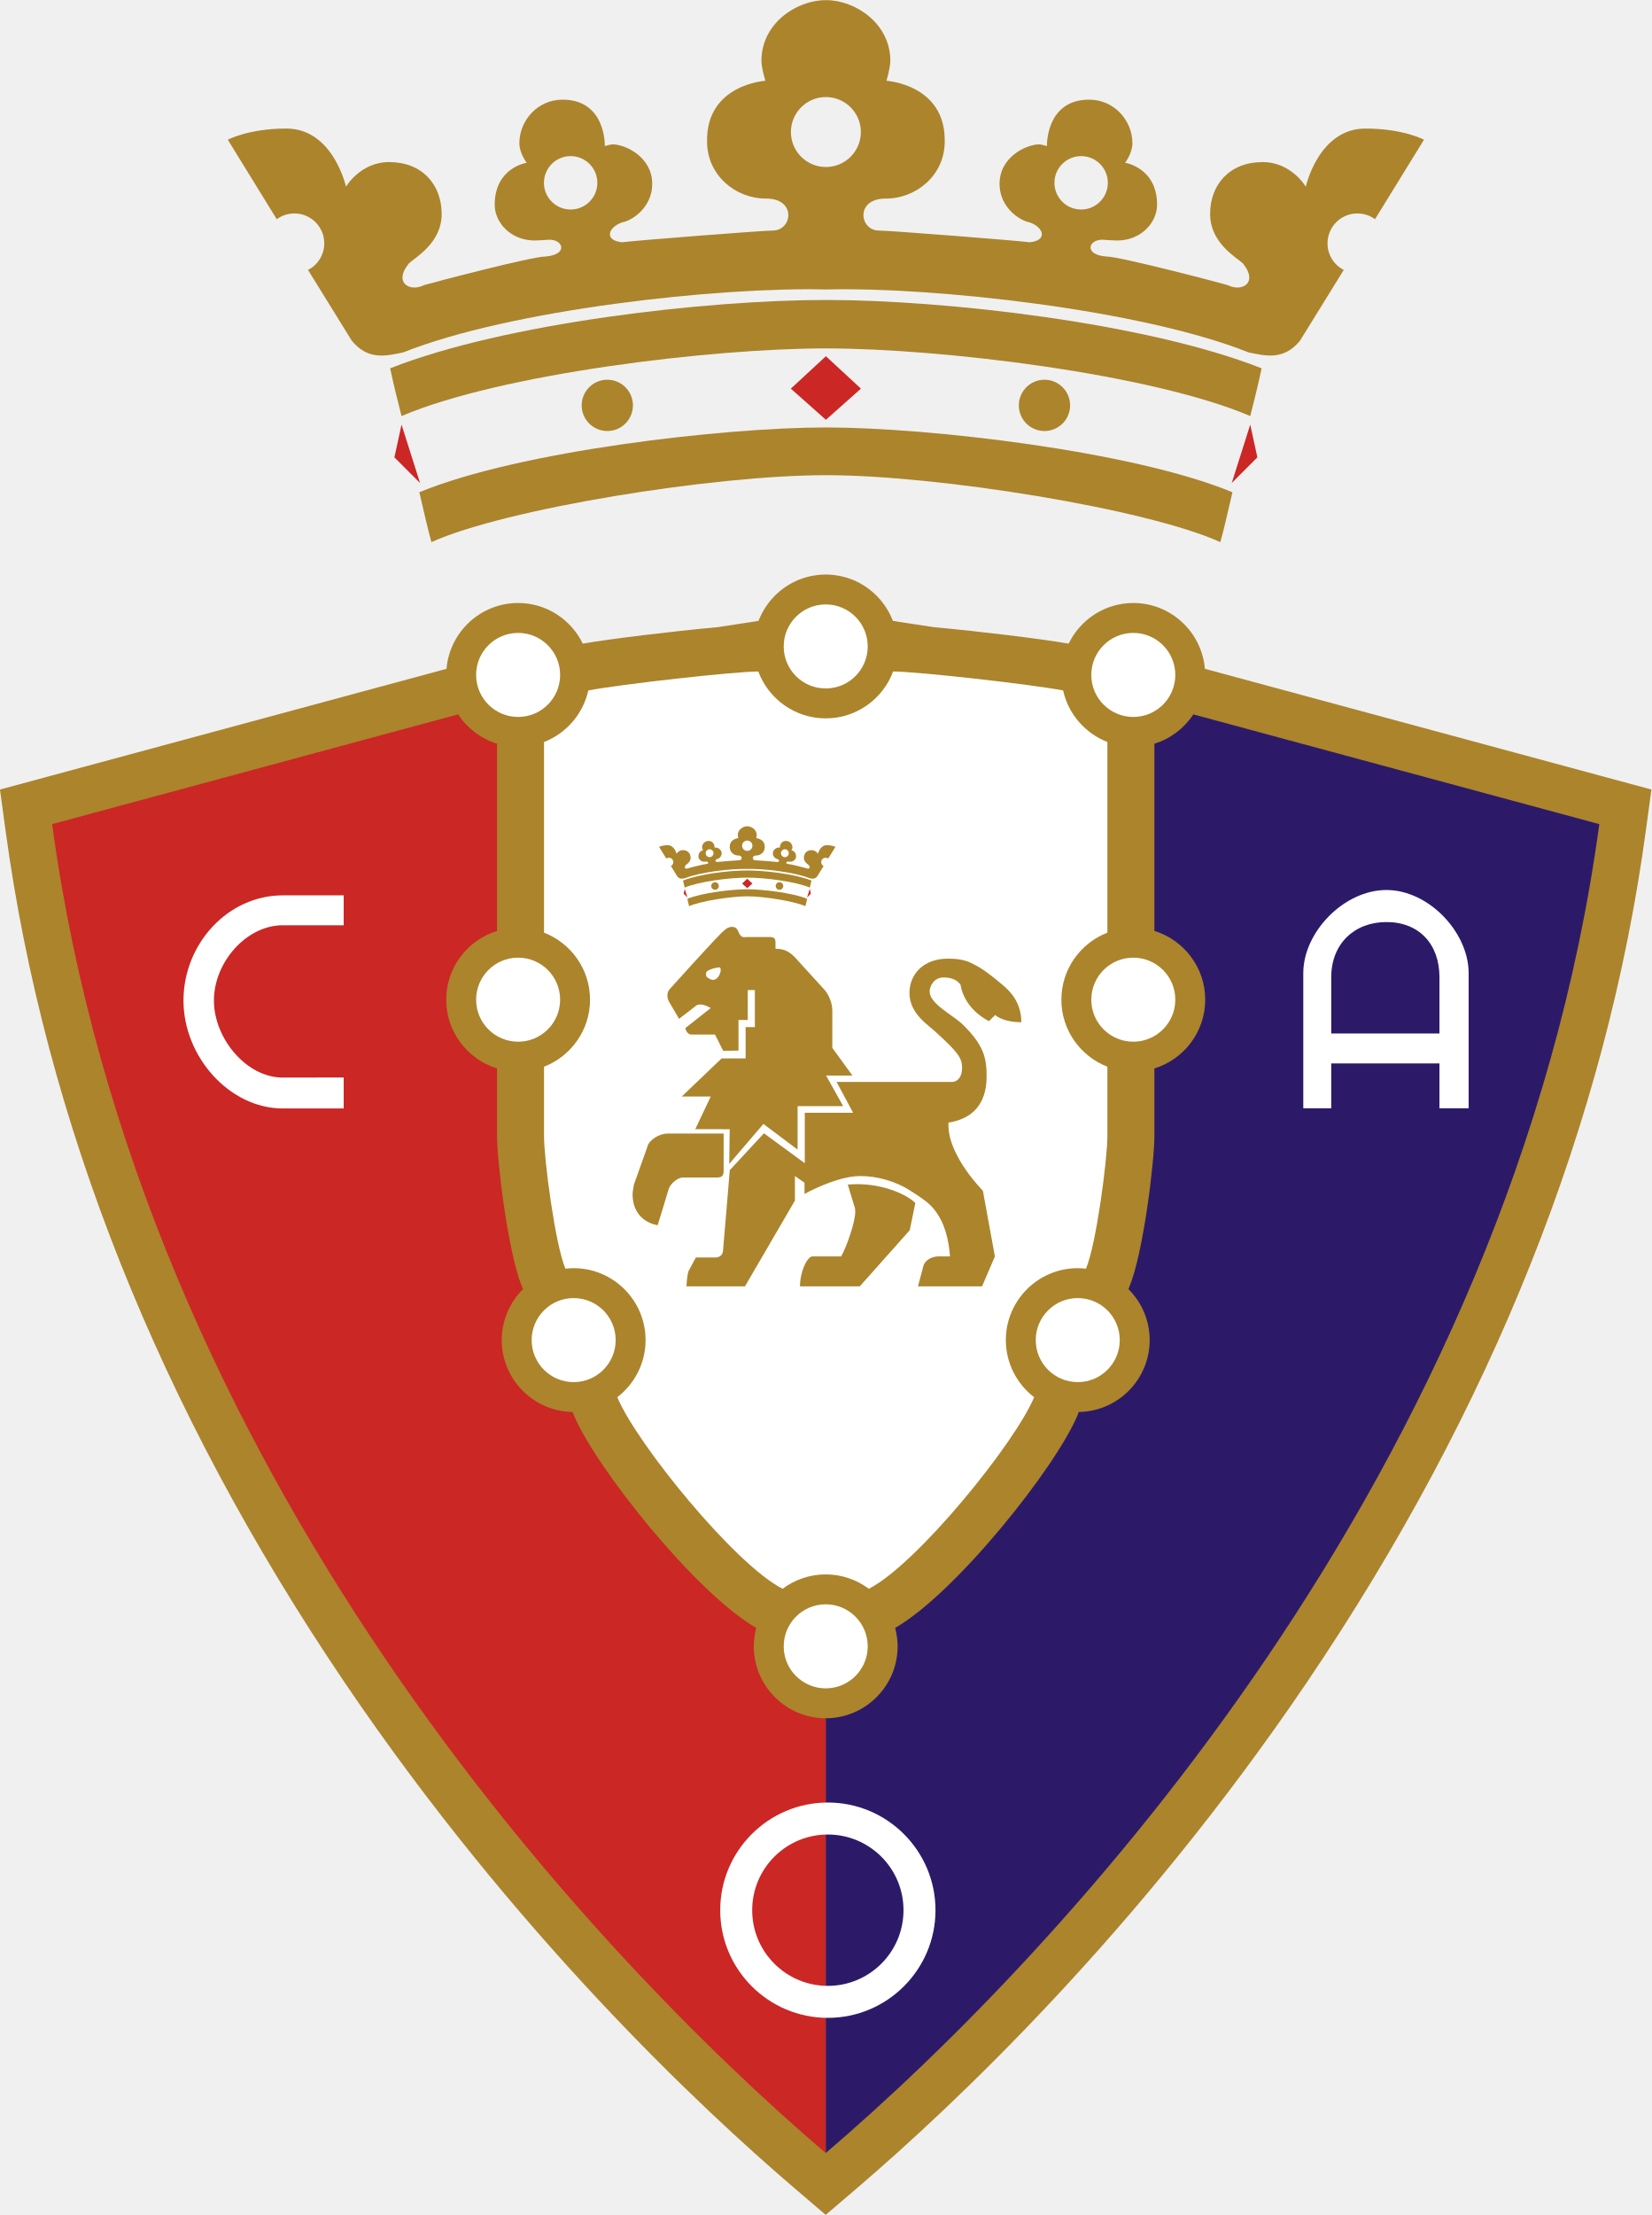
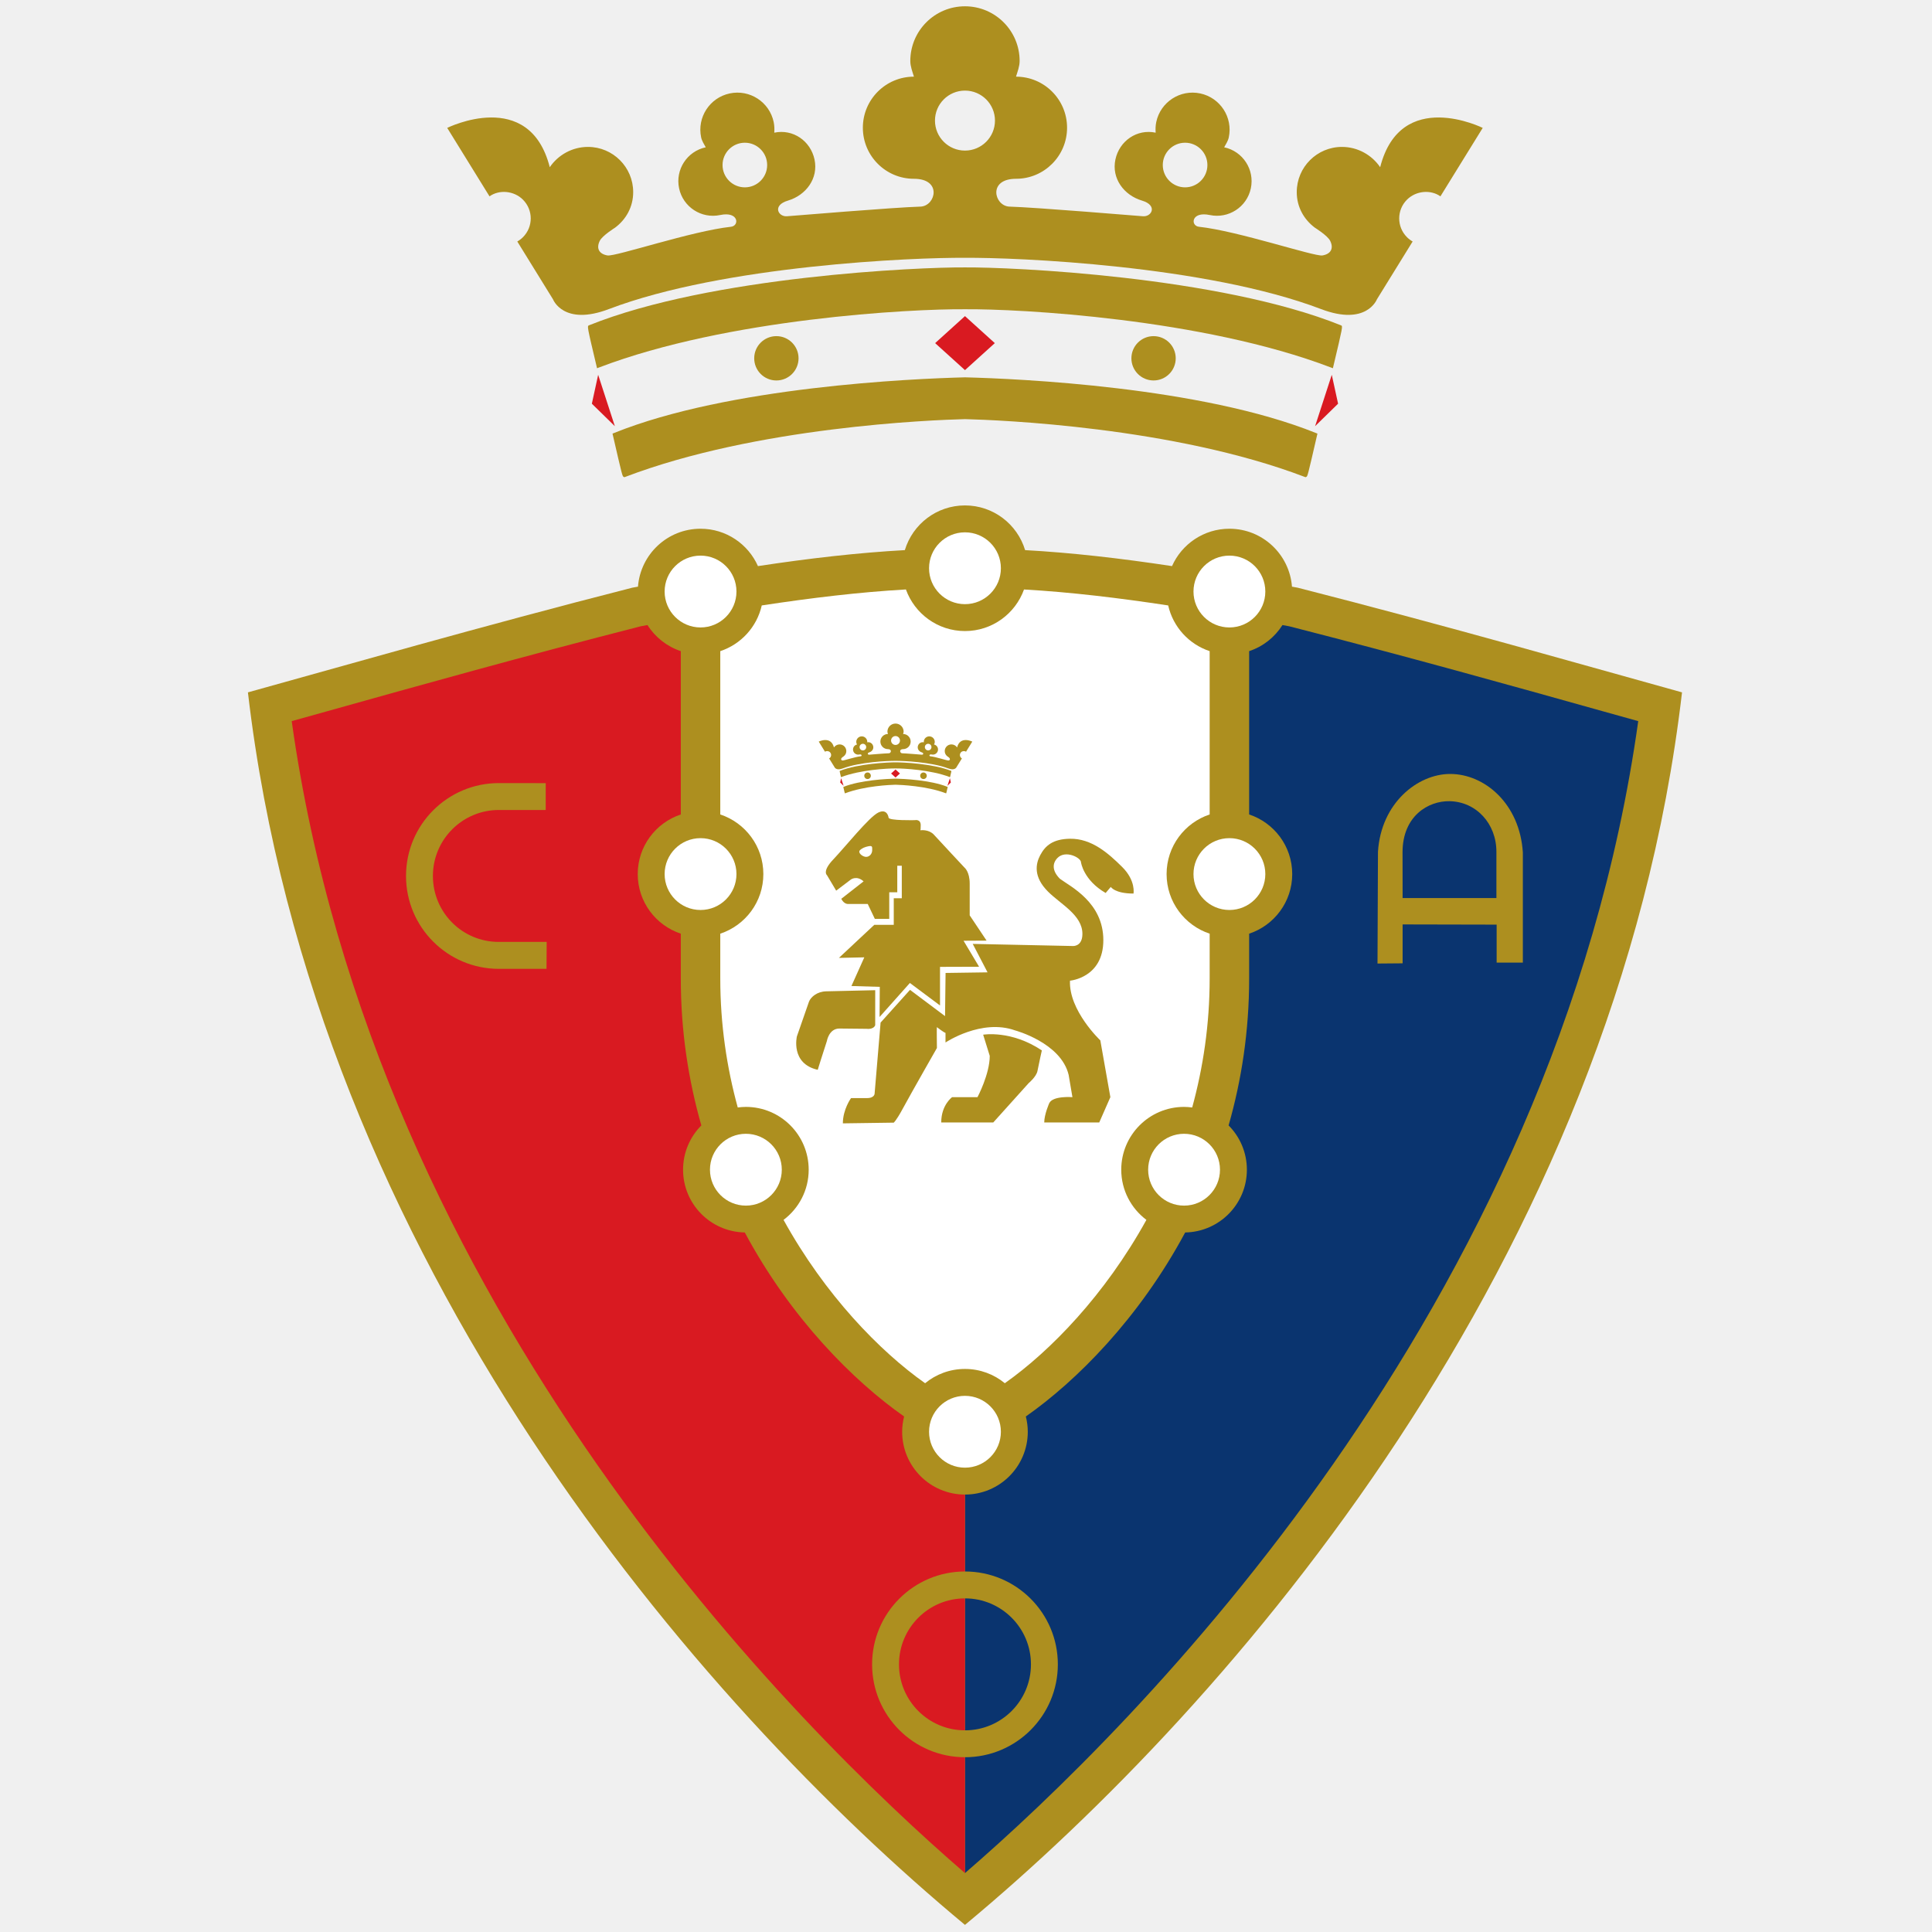
- <svg xmlns="http://www.w3.org/2000/svg" xml:space="preserve" width="2144" height="2875" style="shape-rendering:geometricPrecision;text-rendering:geometricPrecision;image-rendering:optimizeQuality;fill-rule:evenodd;clip-rule:evenodd" viewBox="0 0 2174.34 2915.31">
-   <defs data-source="https://football-logos.cc">
-     <style>.fil0{fill:#ab842c}.fil1{fill:#cb2725}.fil3{fill:#fff}</style>
-   </defs>
-   <g id="Ebene_x0020_1" data-source="https://football-logos.cc">
-     <path d="M833.352 533.418c0 18.64-15.108 33.747-33.747 33.747-18.64 0-33.748-15.107-33.748-33.747s15.108-33.747 33.748-33.747 33.747 15.108 33.747 33.747" class="fil0" />
-     <path d="m528.678 558.729-9.376 43.124 33.747 33.747z" class="fil1" />
-     <path d="M1797.7 169.041c-61.575 0-78.45 76.575-78.45 76.575s-18.748-32.454-56.83-32.454c-43.476 0-69.116 29.642-69.116 68.35s35.467 57.399 43.329 65.26c20.449 25.19-1.284 38.06-20.5 28.213-13.13-3.752-141.564-37.5-159.375-37.5-30.112-2.285-23.727-22.147-5.68-22.147 8.261.443 14.854 1.059 19.514 1.059 32.105 0 52.856-23.906 52.856-47.017 0-49.075-42.117-55.302-42.117-55.302s9.649-12.516 9.649-25.645c0-29.77-23.676-57.422-56.952-57.422-57.422 0-55.546 61.052-55.546 61.052s-7.787-2.224-10.355-2.224c-15.887 0-52.07 15.94-52.07 52.086 0 30.878 26.317 48.201 39.455 50.566 18.282 6.094 24.846 23.906 0 26.247-11.247-1.875-184.703-15.437-198.236-15.437-25.815 0-31.675-42.45 9.225-42.103 39.723 0 77.35-30.582 77.35-75.111 1.274-75.23-76.762-79.918-76.762-79.918s5.153-16.64 5.153-26.486c0-48.513-45.465-79.683-84.836-79.683-39.375 0-84.844 31.17-84.844 79.683 0 9.845 5.158 26.486 5.158 26.486s-78.04 4.689-76.767 79.918c0 44.529 37.627 75.11 77.35 75.11 40.898-.346 35.04 42.104 9.23 42.104-13.538 0-186.994 13.562-198.242 15.437-24.84-2.341-18.281-20.153 0-26.247 13.143-2.365 39.461-19.688 39.461-50.566 0-36.146-36.183-52.086-52.081-52.086-2.562 0-10.349 2.224-10.349 2.224s1.876-61.052-55.546-61.052c-33.278 0-56.947 27.653-56.947 57.422 0 13.129 9.648 25.645 9.648 25.645s-42.121 6.227-42.121 55.302c0 23.111 20.754 47.017 52.86 47.017 4.656 0 11.249-.616 19.51-1.059 18.051 0 24.432 19.862-5.68 22.147-17.812 0-146.246 33.748-159.37 37.5-19.222 9.847-40.955-3.023-20.5-28.212 7.861-7.862 43.325-26.554 43.325-65.261 0-38.708-25.636-68.35-69.117-68.35-38.082 0-56.83 32.454-56.83 32.454s-16.875-76.575-78.45-76.575c-49.983 0-77.166 14.7-77.166 14.7s30.083 48.86 64.46 104.635c6.509-4.762 14.507-7.603 23.188-7.603 21.747 0 39.374 17.629 39.374 39.376 0 15.259-8.698 28.467-21.394 34.997 29.52 47.86 54.526 88.335 57.733 93.333 22.146 26.723 46.34 19.275 67.254 15.333 142.023-56.716 416.231-86.481 556.853-82.964 140.617-3.517 414.822 26.248 556.85 82.964 20.91 3.942 45.101 11.39 67.248-15.333 3.208-4.998 28.214-45.474 57.733-93.333-12.696-6.53-21.39-19.738-21.39-34.997 0-21.747 17.624-39.376 39.371-39.376 8.68 0 16.678 2.84 23.186 7.603a360351 360351 0 0 0 64.466-104.636s-27.192-14.699-77.17-14.699M751.32 275.615c-19.414 0-35.153-15.742-35.153-35.152 0-19.416 15.739-35.158 35.153-35.158 19.416 0 35.158 15.742 35.158 35.158 0 19.41-15.742 35.152-35.158 35.152m336.084-55.95c-25.438 0-46.057-20.619-46.057-46.052 0-25.439 20.619-46.053 46.057-46.053 25.43 0 46.048 20.614 46.048 46.053 0 25.433-20.618 46.052-46.048 46.052m300.922 20.798c0-19.416 15.738-35.158 35.152-35.158 19.416 0 35.158 15.742 35.158 35.158 0 19.41-15.742 35.152-35.158 35.152-19.414 0-35.152-15.742-35.152-35.152" class="fil0" />
-     <path d="M1087.41 394.672c156.549 0 422.236 30.113 573.725 89.994-5.629 26.253-9.55 40.98-15.005 62.81-129.369-55.305-406.855-89.057-558.72-89.057-151.868 0-429.359 33.752-558.729 89.058-5.454-21.831-9.376-36.558-14.999-62.811 151.483-59.881 417.171-89.994 573.728-89.994m0 167.805c134.053 0 404.04 30.94 535.285 85.31-4.293 17.68-11.253 49.688-15.935 65.623-97.495-44.059-372.174-88.117-519.35-88.117-147.186 0-421.86 44.058-519.353 88.117-4.688-15.935-11.647-47.942-15.94-65.623 131.246-54.37 401.236-85.31 535.293-85.31" class="fil0" />
-     <path d="M1341.45 533.418c0 18.64 15.113 33.747 33.752 33.747 18.638 0 33.746-15.107 33.746-33.747s-15.108-33.747-33.746-33.747c-18.64 0-33.752 15.108-33.752 33.747" class="fil0" />
-     <path d="m1646.13 558.729 9.37 43.124-33.74 33.747zm-558.72-89.998 46.16 42.657-46.16 41.012-46.18-41.012z" class="fil1" />
-     <path d="M1586.42 880.213c-4.1-48.455-44.782-86.65-94.272-86.65-37.448 0-69.784 21.901-85.136 53.515-34.373-6.127-118.747-16.345-177.505-21.696l-53.938-8.248c-.283-.78-.546-1.575-.856-2.341-.579-1.406-1.25-2.76-1.895-4.13-.537-1.142-1.062-2.29-1.646-3.408-.686-1.33-1.43-2.624-2.182-3.917a87 87 0 0 0-1.994-3.282 92 92 0 0 0-2.416-3.649c-.786-1.114-1.613-2.187-2.441-3.268-.84-1.086-1.655-2.19-2.534-3.24a95 95 0 0 0-5.121-5.628c-.813-.823-1.688-1.59-2.53-2.379-1.18-1.115-2.365-2.22-3.592-3.268-.945-.8-1.918-1.557-2.882-2.324a96 96 0 0 0-3.81-2.844 85 85 0 0 0-2.956-2.021 90 90 0 0 0-4.467-2.719c-.898-.517-1.773-1.057-2.68-1.542a94 94 0 0 0-7.379-3.56c-.508-.215-1.033-.38-1.536-.588a95 95 0 0 0-6.447-2.364c-.937-.302-1.886-.556-2.836-.832a96 96 0 0 0-5.563-1.43 75 75 0 0 0-3.07-.635 94 94 0 0 0-5.938-.912c-.923-.113-1.835-.254-2.766-.338-2.924-.278-5.873-.452-8.868-.452-2.99 0-5.944.174-8.868.452-.926.084-1.843.225-2.76.338-2.003.249-3.983.54-5.943.912-1.03.188-2.05.405-3.066.635-1.881.418-3.73.903-5.568 1.43-.945.276-1.9.53-2.83.832a93 93 0 0 0-6.46 2.369c-.504.202-1.026.368-1.524.578a96 96 0 0 0-7.383 3.565c-.907.48-1.778 1.02-2.661 1.532a95 95 0 0 0-4.491 2.733 88 88 0 0 0-2.938 2.008 88 88 0 0 0-3.837 2.873c-.96.752-1.924 1.5-2.85 2.29-1.26 1.071-2.46 2.191-3.658 3.324-.823.78-1.68 1.519-2.473 2.323a97 97 0 0 0-5.145 5.657c-.86 1.02-1.645 2.097-2.463 3.159-.857 1.11-1.707 2.215-2.517 3.363a90 90 0 0 0-2.37 3.577 95 95 0 0 0-2.054 3.373 96 96 0 0 0-2.135 3.835c-.606 1.162-1.152 2.353-1.706 3.542-.626 1.33-1.275 2.643-1.839 4.001-.315.78-.569 1.584-.87 2.37l-53.938 8.248c-58.758 5.356-143.123 15.569-177.501 21.696-15.352-31.613-47.694-53.515-85.137-53.515-49.49 0-90.172 38.195-94.272 86.645l-587.91 158.89 7.307 53.863c52.015 383.49 202.351 761.01 446.828 1122.08 222.956 329.285 467.137 558.574 592.848 665.952l40.175 34.31.01.01 40.184-34.32c125.707-107.378 369.892-336.667 592.848-665.952 244.477-361.071 394.813-738.59 446.828-1122.08l7.308-53.863-587.911-158.885z" class="fil0" />
-     <path d="M1087.17 2833.95c309.174-264.08 902.774-895.749 1018.55-1749.3l-534.504-144.454c-11.995 18.183-30.042 32.036-51.296 38.568v246.456c38.698 11.897 66.916 47.966 66.916 90.516 0 42.545-28.218 78.614-66.916 90.506v89.016c0 33.596-14.571 154.211-32.872 198.25-.08.212-.583 1.43-1.322 3.212 17.272 17.158 27.988 40.908 27.988 67.122 0 51.757-41.764 93.883-93.352 94.612l-1.668 4.392c-28.491 68.298-159.99 233.817-240.086 279.855a94 94 0 0 1 2.07 10.04c.154.968.3 1.928.427 2.905.141 1.19.273 2.38.371 3.583.222 2.549.376 5.116.376 7.716 0 52.209-42.47 94.683-94.681 94.683z" style="fill:#2c1a69" />
-     <path d="M1087.17 2261.63c-52.207 0-94.681-42.474-94.681-94.683 0-2.6.154-5.167.376-7.716.098-1.203.23-2.393.376-3.583a87 87 0 0 1 .422-2.905 94 94 0 0 1 2.07-10.04c-80.1-46.038-211.6-211.557-240.081-279.855l-1.673-4.392c-51.587-.729-93.352-42.855-93.352-94.612 0-26.214 10.716-49.964 27.988-67.122-.74-1.782-1.242-3-1.327-3.212-18.296-44.04-32.867-164.654-32.867-198.25v-89.015c-38.698-11.892-66.916-47.962-66.916-90.507 0-42.55 28.218-78.62 66.916-90.516V978.766c-21.25-6.532-39.3-20.384-51.333-38.558L68.62 1084.652c115.776 853.552 709.376 1485.22 1018.55 1749.3z" class="fil1" />
-     <path d="M1030.43 2091.19c15.823-11.881 35.472-18.93 56.735-18.93 21.16 0 40.721 6.978 56.5 18.747l.236.183c62.783-31.838 192.152-190.953 217.68-252.156-22.575-17.407-37.241-44.586-37.241-75.192 0-52.216 42.474-94.69 94.686-94.69 3.683 0 7.289.268 10.867.671 13.726-33.013 28.151-144.289 28.151-174.565v-91.297c-35.388-13.729-60.582-48.05-60.582-88.225s25.194-74.5 60.582-88.23V976.552c-29.247-11.454-51.421-36.78-58.296-67.856-41.497-8.073-192.425-24.973-223.836-24.973-.084.085-.173.25-.257.41l.3-.49c-13.396 36.042-48.14 61.79-88.79 61.79-40.622 0-75.35-25.715-88.762-61.72l.273.42c-.085-.16-.174-.325-.258-.41-31.411 0-182.34 16.9-223.835 24.973-6.876 31.076-29.05 56.402-58.297 67.856v250.952c35.388 13.73 60.582 48.056 60.582 88.231s-25.194 74.496-60.582 88.225v91.297c0 30.277 14.425 141.552 28.15 174.565 3.574-.403 7.19-.672 10.868-.672 52.212 0 94.686 42.475 94.686 94.691 0 30.606-14.666 57.785-37.24 75.192 25.523 61.202 154.891 220.317 217.68 252.156z" class="fil3" />
-     <path d="M946.419 1166.1c0 2.75-2.229 4.98-4.97 4.98a4.974 4.974 0 1 1 0-9.95 4.97 4.97 0 0 1 4.97 4.97" class="fil0" />
-     <path d="m901.509 1169.83-1.382 6.36 4.98 4.98z" class="fil1" />
-     <path d="M1088.57 1112.39c-9.08 0-11.568 11.285-11.568 11.285s-2.759-4.782-8.378-4.782c-6.405 0-10.186 4.369-10.186 10.072 0 5.714 5.229 8.465 6.386 9.62 3.014 3.72-.188 5.615-3.023 4.162-1.933-.555-20.863-5.525-23.487-5.525-4.443-.339-3.498-3.263-.837-3.263 1.213.061 2.191.15 2.873.15 4.735 0 7.796-3.521 7.796-6.931 0-7.231-6.217-8.153-6.217-8.153s1.425-1.843 1.425-3.781c0-4.387-3.483-8.459-8.392-8.459-8.465 0-8.187 9-8.187 9s-1.147-.334-1.524-.334c-2.35 0-7.674 2.356-7.674 7.684 0 4.546 3.874 7.104 5.812 7.453 2.695.898 3.664 3.522 0 3.87-1.66-.278-27.23-2.276-29.224-2.276-3.803 0-4.668-6.26 1.36-6.208 5.858 0 11.402-4.509 11.402-11.073.188-11.087-11.313-11.778-11.313-11.778s.757-2.455.757-3.908c0-7.147-6.7-11.746-12.508-11.746-5.797 0-12.503 4.599-12.503 11.746 0 1.453.762 3.908.762 3.908s-11.507.691-11.319 11.778c0 6.564 5.545 11.073 11.4 11.073 6.032-.051 5.172 6.208 1.362 6.208-1.993 0-27.563 1.998-29.223 2.275-3.663-.347-2.694-2.971 0-3.87 1.942-.348 5.816-2.906 5.816-7.452 0-5.328-5.327-7.684-7.673-7.684-.376 0-1.528.334-1.528.334s.276-9-8.182-9c-4.91 0-8.393 4.072-8.393 8.459 0 1.938 1.414 3.78 1.414 3.78s-6.206.923-6.206 8.154c0 3.41 3.057 6.932 7.792 6.932.686 0 1.66-.09 2.876-.151 2.658 0 3.603 2.924-.84 3.263-2.624 0-21.555 4.97-23.488 5.525-2.836 1.453-6.037-.442-3.024-4.162 1.157-1.155 6.386-3.906 6.386-9.62 0-5.703-3.78-10.072-10.184-10.072-5.62 0-8.38 4.782-8.38 4.782s-2.487-11.285-11.562-11.285c-7.373 0-11.38 2.168-11.38 2.168s4.434 7.203 9.504 15.418a5.801 5.801 0 0 1 9.22 4.693 5.79 5.79 0 0 1-3.154 5.153c4.354 7.058 8.04 13.02 8.515 13.758 3.258 3.942 6.827 2.841 9.907 2.263 20.94-8.366 61.358-12.748 82.085-12.225 20.727-.523 61.151 3.86 82.085 12.225 3.084.578 6.653 1.679 9.916-2.263.471-.737 4.157-6.7 8.512-13.758-1.872-.964-3.16-2.905-3.16-5.153a5.806 5.806 0 0 1 9.226-4.693 39627 39627 0 0 0 9.508-15.418s-4.012-2.168-11.38-2.168m-154.243 15.705a5.181 5.181 0 1 1 0-10.364 5.183 5.183 0 0 1 0 10.364m49.537-8.243a6.79 6.79 0 0 1 0-13.58 6.786 6.786 0 0 1 6.789 6.791 6.79 6.79 0 0 1-6.79 6.79m44.359 3.066a5.187 5.187 0 0 1 5.182-5.187 5.184 5.184 0 0 1 5.182 5.187 5.182 5.182 0 0 1-10.364 0" class="fil0" />
-     <path d="M983.867 1145.65c23.078 0 62.247 4.443 84.577 13.27-.832 3.864-1.41 6.037-2.21 9.257-19.077-8.153-59.975-13.133-82.367-13.133-22.382 0-63.286 4.98-82.358 13.133-.804-3.22-1.382-5.393-2.215-9.257 22.336-8.827 61.5-13.27 84.573-13.27m0 24.74c19.763 0 59.567 4.565 78.907 12.583-.632 2.6-1.655 7.316-2.348 9.672-14.373-6.498-54.863-12.992-76.559-12.992-21.691 0-62.18 6.494-76.556 12.992-.686-2.356-1.711-7.072-2.346-9.672 19.345-8.018 59.144-12.583 78.902-12.583" class="fil0" />
-     <path d="M1021.31 1166.1a4.98 4.98 0 0 0 4.98 4.98 4.975 4.975 0 0 0 4.974-4.98 4.97 4.97 0 0 0-4.974-4.97 4.974 4.974 0 0 0-4.98 4.97" class="fil0" />
-     <path d="m1066.23 1169.83 1.38 6.36-4.98 4.98zm-82.363-13.26 6.808 6.28-6.808 6.05-6.804-6.05z" class="fil1" />
-     <path d="m1122.33 1415.57-26.454-36.408V1331.2c0-18.338-11.045-29.294-11.045-29.294s-30.992-34.025-38.318-42.07c-7.881-7.88-14.473-11.134-25.43-11.134v-7.5c0-5.86-1.348-7.966-7.965-7.966h-30.47c-4.494.626-7.63.626-11.021-8.298-3.39-7.525-12.593-5.827-17.807-.612-8.788 6.798-69.492 74.886-71.482 76.875-4.89 4.89-4.791 12.831 0 19.687.804 1.368 11.727 19.993 11.727 19.993s21.282-16.085 22.726-17.524c6.794-4.345 18.982 3.39 18.982 3.39l-33.394 26.365s1.17 8.554 8.553 8.554h30.465l10.787 21.328 20.153-.235v-40.311h12.188v-39.372h9.371v48.748h-12.183v41.246h-31.64l-52.5 50.154h38.2l-20.317 42.943 45.299.08-.606 45.568 44.999-52.498 44.995 33.747v-57.183h60.004l-22.505-40.311zm-183.731-125.951c-3.673 0-8.915-4.001-8.915-5.29v-3.987c.493-4.218 15.784-7.645 18.042-7.03.371.26 1.17.23 1.17 3.748 0 3.019-3.074 12.559-10.297 12.559" class="fil0" />
-     <path d="M952.763 1491.97h-73.824c-11.605 0-24.765 9.141-26.369 16.877-1.603 4.499-17.93 50.27-17.93 50.27s-1.754 9.494-1.754 12.305c0 37.618 33.042 41.134 33.042 41.134s14.605-47.425 14.766-48.517c3.046-7.03 11.952-14.238 18.28-14.238h45c6.678 0 8.789-2.515 8.789-8.788zm53.077-.35-44.994 48.511s-8.431 102.751-8.788 104.763c0 7.204-4.923 10.194-10.199 10.194h-25.665s-9.085 17.023-9.488 17.578c-2.375 6.24-2.812 20.388-2.812 20.388h76.988l65.74-112.846v-32.342l12.653 8.788v14.764s42.014-23.552 73.475-23.552c21.86 0 46.998 6.823 66.44 19.688 13.007 8.248 23.38 14.943 30.931 24.427 13.839 17.37 18.908 39.113 20.746 61.702h-15.818c-8.44 0-17.576 5.45-19.335 12.653-.747 2.849-7.029 26.717-7.029 26.717h84.37l16.876-39.37-15.823-86.481s-45.347-45.348-45.347-86.13v-3.517c39.196-6.15 50.27-33.042 50.27-60.817 0-25.133-4.128-41.04-30.588-67.494-13.531-13.537-44.467-27.597-44.467-44.472 0-5.45 4.744-18.283 18.282-18.283 8.436 0 17.05 2.111 22.32 9.32 5.625 33.747 37.618 48.16 37.618 48.16l8.082-8.084s9.495 9.494 34.453 9.494c0-27.07-15.992-42.013-25.664-49.922-12.127-10.458-27.14-21.72-35.75-25.59-11.605-7.203-24.888-8.158-35.262-8.158-32.867 0-50.622 21.268-50.622 44.994 0 28.303 26.016 42.889 35.858 52.735 28.302 25.838 33.436 33.22 33.436 46.025 0 11.98-5.84 18.52-13.457 18.52h-151.807l21.794 40.566h-63.629v66.44z" class="fil0" />
-     <path d="M1116.23 1559.11c.475 1.547 8.436 27.776 8.436 27.776s1.406 2.812 1.406 7.735c0 14.586-11.949 47.806-18.63 59.059h-37.617c-7.203 0-16.523 20.567-16.523 39.37h78.75l65.736-73.823s7.274-35.055 7.383-35.858c-11.953-11.954-47.458-27.95-88.941-24.26" class="fil0" />
-     <path d="M737.495 888.249c0 30.545-24.762 55.307-55.311 55.307-30.545 0-55.306-24.762-55.306-55.307 0-30.55 24.76-55.311 55.306-55.311 30.55 0 55.311 24.761 55.311 55.311m0 427.481c0 30.545-24.762 55.307-55.311 55.307-30.545 0-55.306-24.762-55.306-55.307 0-30.55 24.76-55.311 55.306-55.311 30.55 0 55.311 24.761 55.311 55.311m73.123 448.11c0 30.54-24.762 55.302-55.311 55.302-30.545 0-55.307-24.762-55.307-55.302 0-30.554 24.762-55.315 55.307-55.315 30.55 0 55.311 24.76 55.311 55.315m626.222-875.591c0 30.545 24.762 55.307 55.316 55.307 30.545 0 55.306-24.762 55.306-55.307 0-30.55-24.76-55.311-55.306-55.311-30.554 0-55.316 24.761-55.316 55.311m-404.98-37.499c0 30.545 24.762 55.307 55.307 55.307 30.55 0 55.311-24.762 55.311-55.307 0-30.55-24.762-55.311-55.311-55.311-30.545 0-55.307 24.761-55.307 55.311m0 1316.19c0 30.55 24.762 55.311 55.307 55.311 30.55 0 55.311-24.761 55.311-55.311s-24.762-55.315-55.311-55.315c-30.545 0-55.307 24.765-55.307 55.315m404.98-851.21c0 30.545 24.762 55.307 55.316 55.307 30.545 0 55.306-24.762 55.306-55.307 0-30.55-24.76-55.311-55.306-55.311-30.554 0-55.316 24.761-55.316 55.311m-73.13 448.11c0 30.54 24.765 55.302 55.315 55.302 30.545 0 55.307-24.762 55.307-55.302 0-30.554-24.762-55.315-55.307-55.315-30.55 0-55.315 24.76-55.315 55.315m-911.201-345.7v40.78h-80.152c-70.312 0-130.776-68.193-130.776-142.027 0-74.524 58.358-138.505 130.776-138.505h80.152v39.371h-80.152c-47.812 0-90.7 48.511-90.7 99.134 0 49.218 42.183 101.37 90.7 101.37 39.37 0 80.152-.123 80.152-.123m1481.181-137.33v177.877h-38.435v-59.054h-142.489v59.054h-36.799V1280.81c0-54.145 53.67-109.45 109.447-109.45 55.781 0 108.275 55.78 108.275 109.45zm-108.275-67.263c-42.188 0-72.648 28.589-72.648 72.647v74.064h142.49v-74.064c0-43.589-26.718-72.648-69.842-72.648zM1089.98 2372.54c78.145 0 141.731 63.582 141.731 141.732s-63.586 141.722-141.731 141.722c-78.15 0-141.727-63.572-141.727-141.722s63.577-141.732 141.727-141.732m0 42.122c-55.01 0-99.605 44.595-99.605 99.61 0 55.005 44.594 99.605 99.605 99.605 55.01 0 99.61-44.6 99.61-99.605 0-55.015-44.6-99.61-99.61-99.61" class="fil3" />
-   </g>
+ <svg xmlns="http://www.w3.org/2000/svg" width="512" height="512" viewBox="0 0 512 512" fill="none">
+   <path d="M343.907 155.748C343.392 155.652 342.897 155.565 342.386 155.47C341.722 146.883 334.561 140.119 325.805 140.119C319.014 140.119 313.184 144.191 310.596 150.023C296.9 147.949 283.939 146.463 271.664 145.788C269.601 138.937 263.252 133.942 255.728 133.942C248.205 133.942 241.854 138.937 239.793 145.788C227.518 146.463 214.557 147.949 200.864 150.023C198.275 144.191 192.444 140.119 185.652 140.119C176.896 140.119 169.737 146.883 169.072 155.468C168.559 155.564 168.063 155.651 167.549 155.747C127.242 166.037 89.988 176.766 65.702 183.485C83.275 334.4 185.285 451.604 255.727 510.116C326.17 451.604 428.18 334.4 445.753 183.485C421.467 176.766 384.213 166.037 343.907 155.748Z" fill="#AD8F1F" />
+   <path d="M424.588 188.441C401.419 181.949 372.602 173.878 341.65 165.972C341.059 165.861 340.459 165.755 339.867 165.645C337.83 168.866 334.723 171.339 331.037 172.559V215.843C337.664 218.037 342.452 224.274 342.452 231.639C342.452 239.003 337.665 245.239 331.037 247.433V259.324C331.037 273.354 328.995 286.345 325.592 298.249C328.584 301.259 330.436 305.405 330.436 309.986C330.436 319.08 323.14 326.458 314.084 326.616C301.865 349.405 285.244 366 271.857 375.381C272.181 376.679 272.373 378.031 272.373 379.431C272.373 388.623 264.922 396.076 255.728 396.076V496.39C299.81 458.32 412.291 347.278 434.148 191.109C429.375 189.777 424.588 188.441 424.588 188.441Z" fill="#0A346F" />
+   <path d="M239.082 379.43C239.082 378.03 239.274 376.679 239.598 375.38C226.21 365.999 209.591 349.404 197.374 326.615C188.316 326.457 181.02 319.079 181.02 309.985C181.02 305.404 182.872 301.258 185.864 298.248C182.461 286.344 180.42 273.354 180.42 259.324V247.432C173.793 245.238 169.006 239.001 169.006 231.638C169.006 224.273 173.793 218.037 180.42 215.842V172.558C176.735 171.338 173.627 168.866 171.589 165.644C170.995 165.754 170.396 165.861 169.805 165.971C138.854 173.877 110.036 181.949 86.866 188.44C86.866 188.44 82.079 189.776 77.308 191.108C99.165 347.278 211.645 458.319 255.727 496.39V396.075C246.534 396.075 239.082 388.622 239.082 379.43Z" fill="#D91A21" />
+   <path d="M190.882 172.558V215.842C197.51 218.037 202.296 224.273 202.296 231.638C202.296 239.002 197.51 245.238 190.882 247.432V259.324C190.882 271.483 192.607 282.904 195.51 293.493C196.217 293.403 196.932 293.339 197.665 293.339C206.857 293.339 214.311 300.791 214.311 309.985C214.311 315.427 211.687 320.245 207.648 323.282C218.642 343.2 233.142 358.089 245.163 366.568C248.037 364.204 251.715 362.785 255.726 362.785C259.737 362.785 263.415 364.204 266.288 366.566C278.309 358.088 292.811 343.2 303.808 323.282C299.767 320.245 297.142 315.427 297.142 309.985C297.142 300.791 304.597 293.339 313.789 293.339C314.521 293.339 315.237 293.403 315.944 293.493C318.847 282.903 320.572 271.482 320.572 259.323V247.432C313.946 245.238 309.159 239.002 309.159 231.638C309.159 224.274 313.946 218.038 320.572 215.842V172.558C315.087 170.742 310.873 166.153 309.582 160.448C296.6 158.473 283.71 156.918 271.374 156.22C269.065 162.639 262.941 167.236 255.727 167.236C248.51 167.236 242.385 162.634 240.077 156.213C227.774 156.907 214.878 158.466 201.874 160.446C200.584 166.153 196.369 170.741 190.882 172.558Z" fill="white" />
+   <path d="M218.948 262.711C216.54 262.766 214.889 264.209 214.399 265.423L211.186 274.654C211.186 274.654 209.442 281.872 216.709 283.51C216.709 283.51 217.982 279.361 219.131 275.886C219.131 275.886 219.673 272.573 222.445 272.573L229.713 272.646C229.713 272.646 231.444 272.904 231.938 271.702L231.943 262.413C231.944 262.412 221.595 262.654 218.948 262.711Z" fill="#AD8F1F" />
+   <path d="M297.38 229.748C293.713 226.116 289.295 222.191 283.56 222.277C278.99 222.344 276.986 224.141 275.668 226.635C274.445 228.945 273.816 232.367 277.732 236.282C281.099 239.649 286.85 242.507 286.85 247.488C286.85 250.911 284.313 250.704 284.313 250.704L257.784 250.142L261.711 257.682L250.588 257.842L250.444 269.279L241.161 262.324L233.365 270.994L231.793 289.678C231.793 289.678 231.912 291.007 229.745 291.007H225.535C225.535 291.007 223.366 293.982 223.366 297.702L236.845 297.513C236.845 297.513 237.435 297.141 239.25 293.793C241.686 289.302 248.293 277.732 248.293 277.732C248.293 277.732 248.222 272.453 248.276 272.202C248.276 272.202 250.205 273.683 250.569 273.721V276.271C250.569 276.271 260.109 269.871 269.022 273.072C269.022 273.072 281.178 276.33 283.205 284.864L284.205 290.758C284.205 290.758 278.962 290.323 278.048 292.384C278.048 292.384 276.734 295.336 276.734 297.461C276.734 297.461 288.444 297.461 291.312 297.461L294.258 290.759L291.597 275.708C291.597 275.708 283.205 267.789 283.559 259.886C283.559 259.886 292.396 259.161 292.396 249.15C292.396 239.139 283.672 234.948 280.889 232.885C278.732 230.728 278.885 228.724 280.274 227.337C282.414 225.197 286.472 227.312 286.472 228.504C286.472 228.504 287.086 233.224 293.007 236.649L294.37 235.039C294.37 235.039 295.404 236.802 300.387 236.802C300.389 236.802 301.046 233.379 297.38 229.748Z" fill="#AD8F1F" />
+   <path d="M260.548 274.203L262.292 279.817C262.292 284.66 259.045 290.756 259.045 290.756H252.323C252.323 290.756 249.436 292.808 249.436 297.459H263.228L272.612 287.034C272.612 287.034 274.64 285.356 274.939 283.824C275.373 281.579 276.101 278.372 276.101 278.372C267.96 272.918 260.548 274.203 260.548 274.203Z" fill="#AD8F1F" />
+   <path d="M261.454 249.273L256.981 242.578V234.187C256.981 230.996 255.612 229.931 255.612 229.931C255.612 229.931 248.868 222.718 247.499 221.207C246.231 219.808 244.202 219.992 243.909 220.027C243.951 219.946 244.001 219.654 244.001 218.691C244.001 217.012 242.482 217.349 242.482 217.349C242.482 217.349 235.486 217.516 235.486 216.677C235.486 216.677 235.182 214.16 232.75 215.336C230.318 216.508 223.877 224.563 220.835 227.751C217.794 230.939 219.163 231.945 219.163 231.945L221.596 236.033L225.529 233.058C225.529 233.058 227.076 231.954 228.863 233.571L222.947 238.193C223.706 239.703 224.789 239.557 224.789 239.557H229.959L231.838 243.508H235.66V236.462H237.787V229.427H238.984V238.045H236.856V245.094H231.687L222.323 253.852L229.051 253.705L225.639 261.306L233.151 261.526L233.095 269.514L241.13 260.498L249.113 266.461V256.23L259.47 256.197L255.352 249.308L261.454 249.273Z" fill="#AD8F1F" />
+   <path d="M229.473 224.433C228.614 224.676 228.053 225.152 227.908 225.299C227.211 225.996 228.631 227.082 229.524 227.082C230.416 227.082 231.14 226.284 231.14 225.299C231.141 224.313 231.302 223.92 229.473 224.433Z" fill="white" />
+   <path d="M238.495 204.986L237.323 203.924L236.149 204.986L237.323 206.048L238.495 204.986Z" fill="#D91A21" />
+   <path d="M244.735 206.454C245.216 206.454 245.606 206.064 245.606 205.582C245.606 205.101 245.216 204.711 244.735 204.711C244.253 204.711 243.863 205.101 243.863 205.582C243.863 206.064 244.253 206.454 244.735 206.454Z" fill="#AD8F1F" />
+   <path d="M229.911 206.454C230.392 206.454 230.782 206.064 230.782 205.582C230.782 205.101 230.392 204.711 229.911 204.711C229.429 204.711 229.039 205.101 229.039 205.582C229.039 206.064 229.429 206.454 229.911 206.454Z" fill="#AD8F1F" />
+   <path d="M251.081 208.249L251.737 206.232L251.985 207.366L251.081 208.249Z" fill="#D91A21" />
+   <path d="M223.561 208.249L222.906 206.232L222.658 207.366L223.561 208.249Z" fill="#D91A21" />
+   <path d="M237.325 206.342C235.228 206.397 228.045 206.715 223.54 208.53L223.486 208.551L223.498 208.608C223.867 210.206 223.874 210.21 223.913 210.228L223.939 210.242L223.967 210.231C229.137 208.259 235.997 207.994 237.324 207.961C238.649 207.994 245.507 208.259 250.678 210.231L250.705 210.241L250.731 210.228C250.771 210.21 250.776 210.207 251.144 208.607L251.158 208.55L251.104 208.529C246.6 206.714 239.419 206.396 237.325 206.342Z" fill="#AD8F1F" />
+   <path d="M252.094 204.299C247.297 202.367 239.096 202.009 237.323 202.024C235.551 202.009 227.349 202.367 222.551 204.3C222.488 204.327 222.488 204.327 222.855 205.882L222.873 205.958L222.946 205.93C227.972 204.011 235.191 203.625 237.324 203.641H237.325C239.458 203.625 246.676 204.011 251.699 205.93L251.772 205.958L251.79 205.882C252.157 204.325 252.157 204.325 252.094 204.299Z" fill="#AD8F1F" />
+   <path d="M253.64 198.073C253.313 197.592 252.758 197.276 252.139 197.276C251.156 197.276 250.362 198.071 250.362 199.053C250.362 199.636 250.643 200.128 251.077 200.449C251.077 200.449 251.574 200.759 251.677 200.967C251.827 201.279 251.687 201.491 251.37 201.543C251.052 201.593 248.046 200.578 246.524 200.415C246.176 200.381 246.21 199.797 246.944 199.953C247.678 200.11 248.402 199.641 248.558 198.904C248.715 198.17 248.243 197.448 247.509 197.291C247.577 197.171 247.659 197.044 247.691 196.904C247.859 196.115 247.356 195.342 246.57 195.174C245.783 195.008 245.009 195.51 244.841 196.296C244.813 196.439 244.806 196.579 244.816 196.718C244.082 196.561 243.392 197.038 243.234 197.774C243.08 198.509 243.563 199.172 244.283 199.388C244.902 199.572 244.665 200.024 244.322 200.003C244.075 199.984 240.154 199.653 239.046 199.622C238.467 199.572 238.221 198.53 239.329 198.53C240.436 198.53 241.334 197.63 241.334 196.521C241.334 195.414 240.436 194.515 239.329 194.515C239.386 194.32 239.472 194.114 239.472 193.9C239.472 192.713 238.51 191.751 237.323 191.751C236.136 191.751 235.175 192.713 235.175 193.9C235.175 194.113 235.257 194.32 235.318 194.515C234.209 194.515 233.31 195.414 233.31 196.521C233.31 197.63 234.209 198.53 235.318 198.53C236.425 198.53 236.178 199.572 235.6 199.622C234.49 199.653 230.57 199.984 230.322 200.003C229.981 200.024 229.743 199.572 230.362 199.388C231.083 199.172 231.567 198.509 231.411 197.774C231.254 197.038 230.563 196.561 229.828 196.718C229.839 196.579 229.835 196.439 229.805 196.296C229.637 195.51 228.863 195.007 228.076 195.174C227.29 195.342 226.786 196.115 226.953 196.904C226.984 197.044 227.068 197.171 227.136 197.291C226.401 197.448 225.932 198.17 226.087 198.904C226.243 199.641 226.967 200.109 227.7 199.953C228.435 199.798 228.467 200.382 228.12 200.415C226.598 200.578 223.592 201.593 223.275 201.543C222.958 201.491 222.817 201.279 222.968 200.967C223.071 200.76 223.568 200.449 223.568 200.449C224.002 200.128 224.283 199.636 224.283 199.053C224.283 198.071 223.488 197.276 222.505 197.276C221.886 197.276 221.332 197.592 221.005 198.073C220.201 194.922 216.974 196.529 216.974 196.529L218.636 199.22C219.012 198.947 219.592 198.991 219.951 199.35C220.358 199.758 220.358 200.417 219.951 200.823C219.884 200.892 219.808 200.949 219.728 200.995L221.132 203.267C221.132 203.267 221.539 204.329 223.326 203.649C227.852 201.927 235.319 201.618 237.322 201.634C239.324 201.617 246.789 201.927 251.317 203.649C253.103 204.329 253.509 203.267 253.509 203.267L254.913 200.995C254.834 200.949 254.761 200.892 254.692 200.823C254.284 200.417 254.284 199.758 254.692 199.35C255.049 198.992 255.628 198.948 256.006 199.22L257.667 196.529C257.669 196.529 254.443 194.922 253.64 198.073ZM228.672 198.866C228.188 198.866 227.795 198.472 227.795 197.987C227.795 197.504 228.188 197.11 228.672 197.11C229.157 197.11 229.549 197.504 229.549 197.987C229.549 198.472 229.157 198.866 228.672 198.866ZM237.323 197.42C236.672 197.42 236.143 196.893 236.143 196.243C236.143 195.591 236.671 195.062 237.323 195.062C237.973 195.062 238.502 195.591 238.502 196.243C238.501 196.893 237.972 197.42 237.323 197.42ZM245.097 197.987C245.097 197.504 245.488 197.11 245.971 197.11C246.457 197.11 246.847 197.504 246.847 197.987C246.847 198.472 246.457 198.866 245.971 198.866C245.488 198.866 245.097 198.472 245.097 197.987Z" fill="#AD8F1F" />
+   <path d="M263.635 90.93L255.727 83.774L247.819 90.93L255.727 98.087L263.635 90.93Z" fill="#D91A21" />
+   <path d="M305.706 100.826C308.95 100.826 311.579 98.197 311.579 94.953C311.579 91.709 308.95 89.08 305.706 89.08C302.462 89.08 299.833 91.709 299.833 94.953C299.833 98.197 302.462 100.826 305.706 100.826Z" fill="#AD8F1F" />
+   <path d="M205.749 100.828C208.993 100.828 211.624 98.197 211.624 94.953C211.624 91.708 208.993 89.078 205.749 89.078C202.504 89.078 199.874 91.708 199.874 94.953C199.874 98.197 202.504 100.828 205.749 100.828Z" fill="#AD8F1F" />
+   <path d="M352.934 99.328L348.514 112.94L354.606 106.985L352.934 99.328Z" fill="#D91A21" />
+   <path d="M162.94 112.94L158.518 99.328L156.849 106.985L162.94 112.94Z" fill="#D91A21" />
+   <path d="M255.751 99.997C241.598 100.36 193.152 102.493 162.754 114.738L162.323 114.912L162.427 115.365C164.917 126.197 164.943 126.21 165.264 126.366L165.476 126.468L165.698 126.385C200.481 113.116 246.777 111.303 255.737 111.074C264.693 111.303 310.975 113.116 345.759 126.385L345.978 126.468L346.191 126.367C346.513 126.213 346.538 126.2 349.03 115.365L349.134 114.912L348.702 114.738C318.301 102.493 269.869 100.359 255.751 99.997Z" fill="#AD8F1F" />
+   <path d="M355.391 86.223C323.032 73.187 267.695 70.766 255.732 70.866C243.773 70.766 188.424 73.187 156.077 86.217C155.579 86.434 155.578 86.436 158.079 96.984L158.223 97.589L158.804 97.367C192.773 84.41 241.381 81.833 255.731 81.952H255.739C270.086 81.833 318.68 84.41 352.649 97.367L353.231 97.589L353.373 96.984C355.875 86.435 355.875 86.435 355.391 86.223Z" fill="#AD8F1F" />
+   <path d="M365.758 44.309C363.551 41.071 359.81 38.933 355.634 38.933C349.018 38.933 343.652 44.297 343.652 50.915C343.652 54.844 345.543 58.16 348.463 60.344C348.463 60.344 351.828 62.43 352.514 63.831C353.539 65.922 352.587 67.35 350.444 67.696C348.304 68.041 328.035 61.202 317.77 60.099C315.427 59.877 315.648 55.929 320.605 56.984C325.561 58.035 330.431 54.873 331.484 49.916C332.538 44.961 329.375 40.089 324.418 39.034C324.866 38.22 325.437 37.371 325.641 36.415C326.77 31.107 323.381 25.891 318.075 24.762C312.767 23.636 307.551 27.024 306.421 32.329C306.221 33.283 306.191 34.237 306.264 35.162C301.308 34.111 296.645 37.329 295.59 42.286C294.537 47.242 297.799 51.724 302.655 53.167C306.838 54.411 305.237 57.465 302.934 57.31C301.26 57.199 274.824 54.969 267.348 54.745C263.446 54.41 261.778 47.381 269.252 47.381C276.727 47.381 282.784 41.321 282.784 33.848C282.784 26.375 276.727 20.316 269.252 20.316C269.649 19.003 270.213 17.602 270.213 16.161C270.213 8.156 263.73 1.669 255.726 1.669C247.723 1.669 241.242 8.156 241.242 16.161C241.242 17.602 241.803 19.003 242.201 20.316C234.726 20.316 228.666 26.375 228.666 33.848C228.666 41.321 234.726 47.381 242.201 47.381C249.673 47.381 248.008 54.411 244.101 54.745C236.628 54.969 210.19 57.199 208.518 57.31C206.216 57.465 204.614 54.41 208.795 53.167C213.651 51.724 216.914 47.243 215.861 42.286C214.807 37.329 210.144 34.111 205.189 35.162C205.263 34.237 205.232 33.283 205.031 32.329C203.902 27.024 198.685 23.636 193.378 24.762C188.072 25.891 184.683 31.108 185.811 36.415C186.015 37.371 186.585 38.22 187.032 39.034C182.077 40.089 178.914 44.96 179.968 49.916C181.021 54.873 185.891 58.035 190.848 56.984C195.804 55.929 196.025 59.877 193.682 60.099C183.418 61.202 163.149 68.041 161.007 67.696C158.867 67.351 157.915 65.922 158.939 63.831C159.626 62.43 162.988 60.344 162.988 60.344C165.911 58.16 167.802 54.844 167.802 50.915C167.802 44.298 162.436 38.933 155.819 38.933C151.643 38.933 147.902 41.071 145.694 44.309C140.279 23.065 118.516 33.894 118.516 33.894L129.726 52.036C132.265 50.214 136.18 50.507 138.59 52.917C141.335 55.662 141.335 60.111 138.59 62.857C138.132 63.315 137.626 63.694 137.089 63.999L146.556 79.328C146.556 79.328 149.303 86.498 161.352 81.912C191.876 70.291 242.231 68.213 255.732 68.323C269.231 68.212 319.575 70.291 350.1 81.912C362.149 86.498 364.896 79.328 364.896 79.328L374.364 63.999C373.824 63.694 373.32 63.315 372.862 62.857C370.118 60.111 370.118 55.662 372.862 52.917C375.272 50.507 379.187 50.214 381.726 52.036L392.936 33.894C392.937 33.895 371.175 23.066 365.758 44.309ZM197.393 49.649C194.129 49.649 191.482 47.002 191.482 43.736C191.482 40.472 194.129 37.823 197.393 37.823C200.659 37.823 203.306 40.472 203.306 43.736C203.306 47.002 200.659 49.649 197.393 49.649ZM255.727 39.907C251.336 39.907 247.778 36.349 247.778 31.959C247.778 27.57 251.336 24.011 255.727 24.011C260.117 24.011 263.677 27.57 263.677 31.959C263.677 36.348 260.117 39.907 255.727 39.907ZM308.149 43.736C308.149 40.472 310.797 37.823 314.061 37.823C317.325 37.823 319.974 40.472 319.974 43.736C319.974 47.002 317.326 49.649 314.061 49.649C310.798 49.649 308.149 47.002 308.149 43.736Z" fill="#AD8F1F" />
+   <path d="M114.725 232.138C114.725 222.481 122.553 214.652 132.211 214.652L144.62 214.663V207.541L132.211 207.525C118.617 207.525 107.599 218.545 107.599 232.138C107.599 245.731 118.613 256.756 132.205 256.756H144.831L144.875 249.616H132.165C122.507 249.616 114.725 241.795 114.725 232.138Z" fill="#AD8F1F" />
+   <path d="M384.311 205.107C375.691 205.107 365.988 212.794 365.176 225.736L365.054 255.346L371.707 255.29V244.982L396.625 245.036V255.097H403.571V225.924C402.762 212.983 393.435 205.107 384.311 205.107ZM396.563 237.992H371.707L371.687 225.829C371.707 216.255 378.498 212.209 384.173 212.324C391.22 212.467 396.563 218.256 396.563 225.735V237.992Z" fill="#AD8F1F" />
+   <path d="M255.727 416.459C242.133 416.459 231.115 427.479 231.115 441.072C231.115 454.665 242.133 465.683 255.727 465.683C269.319 465.683 280.339 454.665 280.339 441.072C280.339 427.479 269.319 416.459 255.727 416.459ZM255.727 458.556C246.07 458.556 238.242 450.73 238.242 441.072C238.242 431.416 246.07 423.587 255.727 423.587C265.384 423.587 273.213 431.416 273.213 441.072C273.213 450.73 265.384 458.556 255.727 458.556Z" fill="#AD8F1F" />
+   <path d="M255.727 388.948C260.984 388.948 265.245 384.686 265.245 379.43C265.245 374.174 260.984 369.912 255.727 369.912C250.471 369.912 246.21 374.174 246.21 379.43C246.21 384.686 250.471 388.948 255.727 388.948Z" fill="white" />
+   <path d="M325.805 241.156C331.062 241.156 335.324 236.894 335.324 231.637C335.324 226.38 331.062 222.119 325.805 222.119C320.548 222.119 316.286 226.38 316.286 231.637C316.286 236.894 320.548 241.156 325.805 241.156Z" fill="white" />
+   <path d="M185.651 241.157C190.908 241.157 195.17 236.895 195.17 231.638C195.17 226.381 190.908 222.119 185.651 222.119C180.394 222.119 176.133 226.381 176.133 231.638C176.133 236.895 180.394 241.157 185.651 241.157Z" fill="white" />
+   <path d="M197.666 319.502C202.923 319.502 207.185 315.241 207.185 309.984C207.185 304.727 202.923 300.465 197.666 300.465C192.409 300.465 188.148 304.727 188.148 309.984C188.148 315.241 192.409 319.502 197.666 319.502Z" fill="white" />
+   <path d="M325.805 166.282C331.062 166.282 335.324 162.02 335.324 156.763C335.324 151.506 331.062 147.245 325.805 147.245C320.548 147.245 316.286 151.506 316.286 156.763C316.286 162.02 320.548 166.282 325.805 166.282Z" fill="white" />
+   <path d="M185.651 166.282C190.908 166.282 195.17 162.02 195.17 156.763C195.17 151.506 190.908 147.245 185.651 147.245C180.394 147.245 176.133 151.506 176.133 156.763C176.133 162.02 180.394 166.282 185.651 166.282Z" fill="white" />
+   <path d="M255.727 160.109C260.984 160.109 265.246 155.847 265.246 150.59C265.246 145.333 260.984 141.072 255.727 141.072C250.47 141.072 246.209 145.333 246.209 150.59C246.209 155.847 250.47 160.109 255.727 160.109Z" fill="white" />
+   <path d="M313.789 319.502C319.046 319.502 323.308 315.241 323.308 309.984C323.308 304.727 319.046 300.465 313.789 300.465C308.532 300.465 304.271 304.727 304.271 309.984C304.271 315.241 308.532 319.502 313.789 319.502Z" fill="white" />
</svg>
